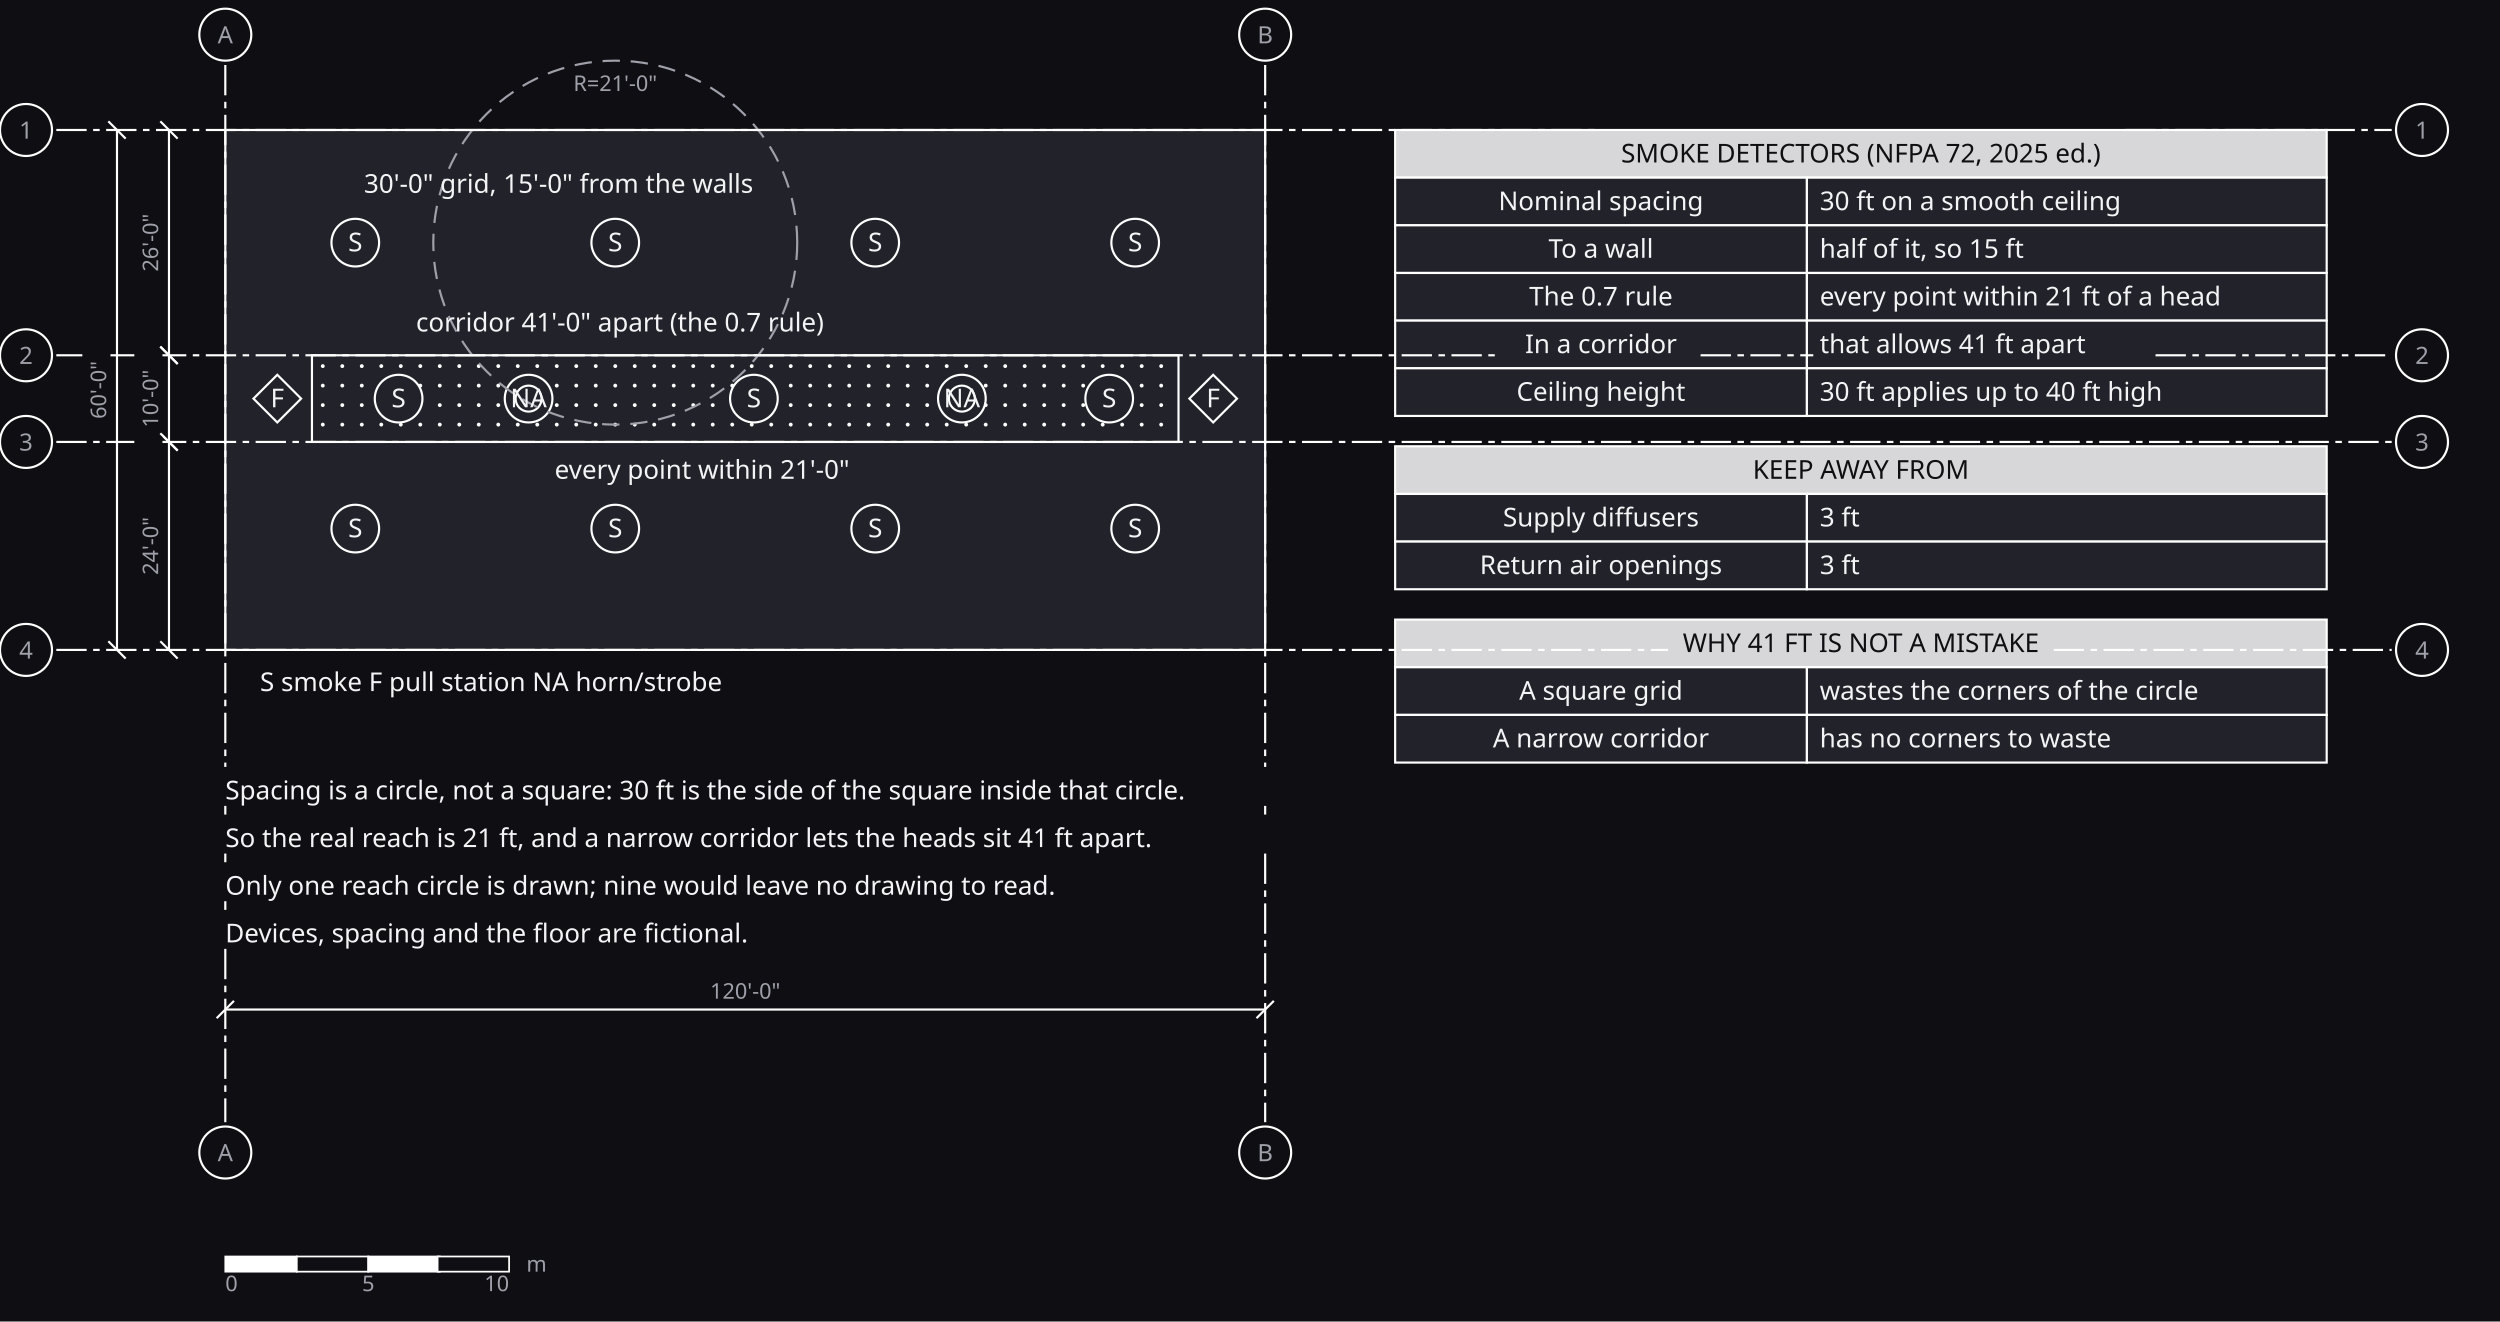
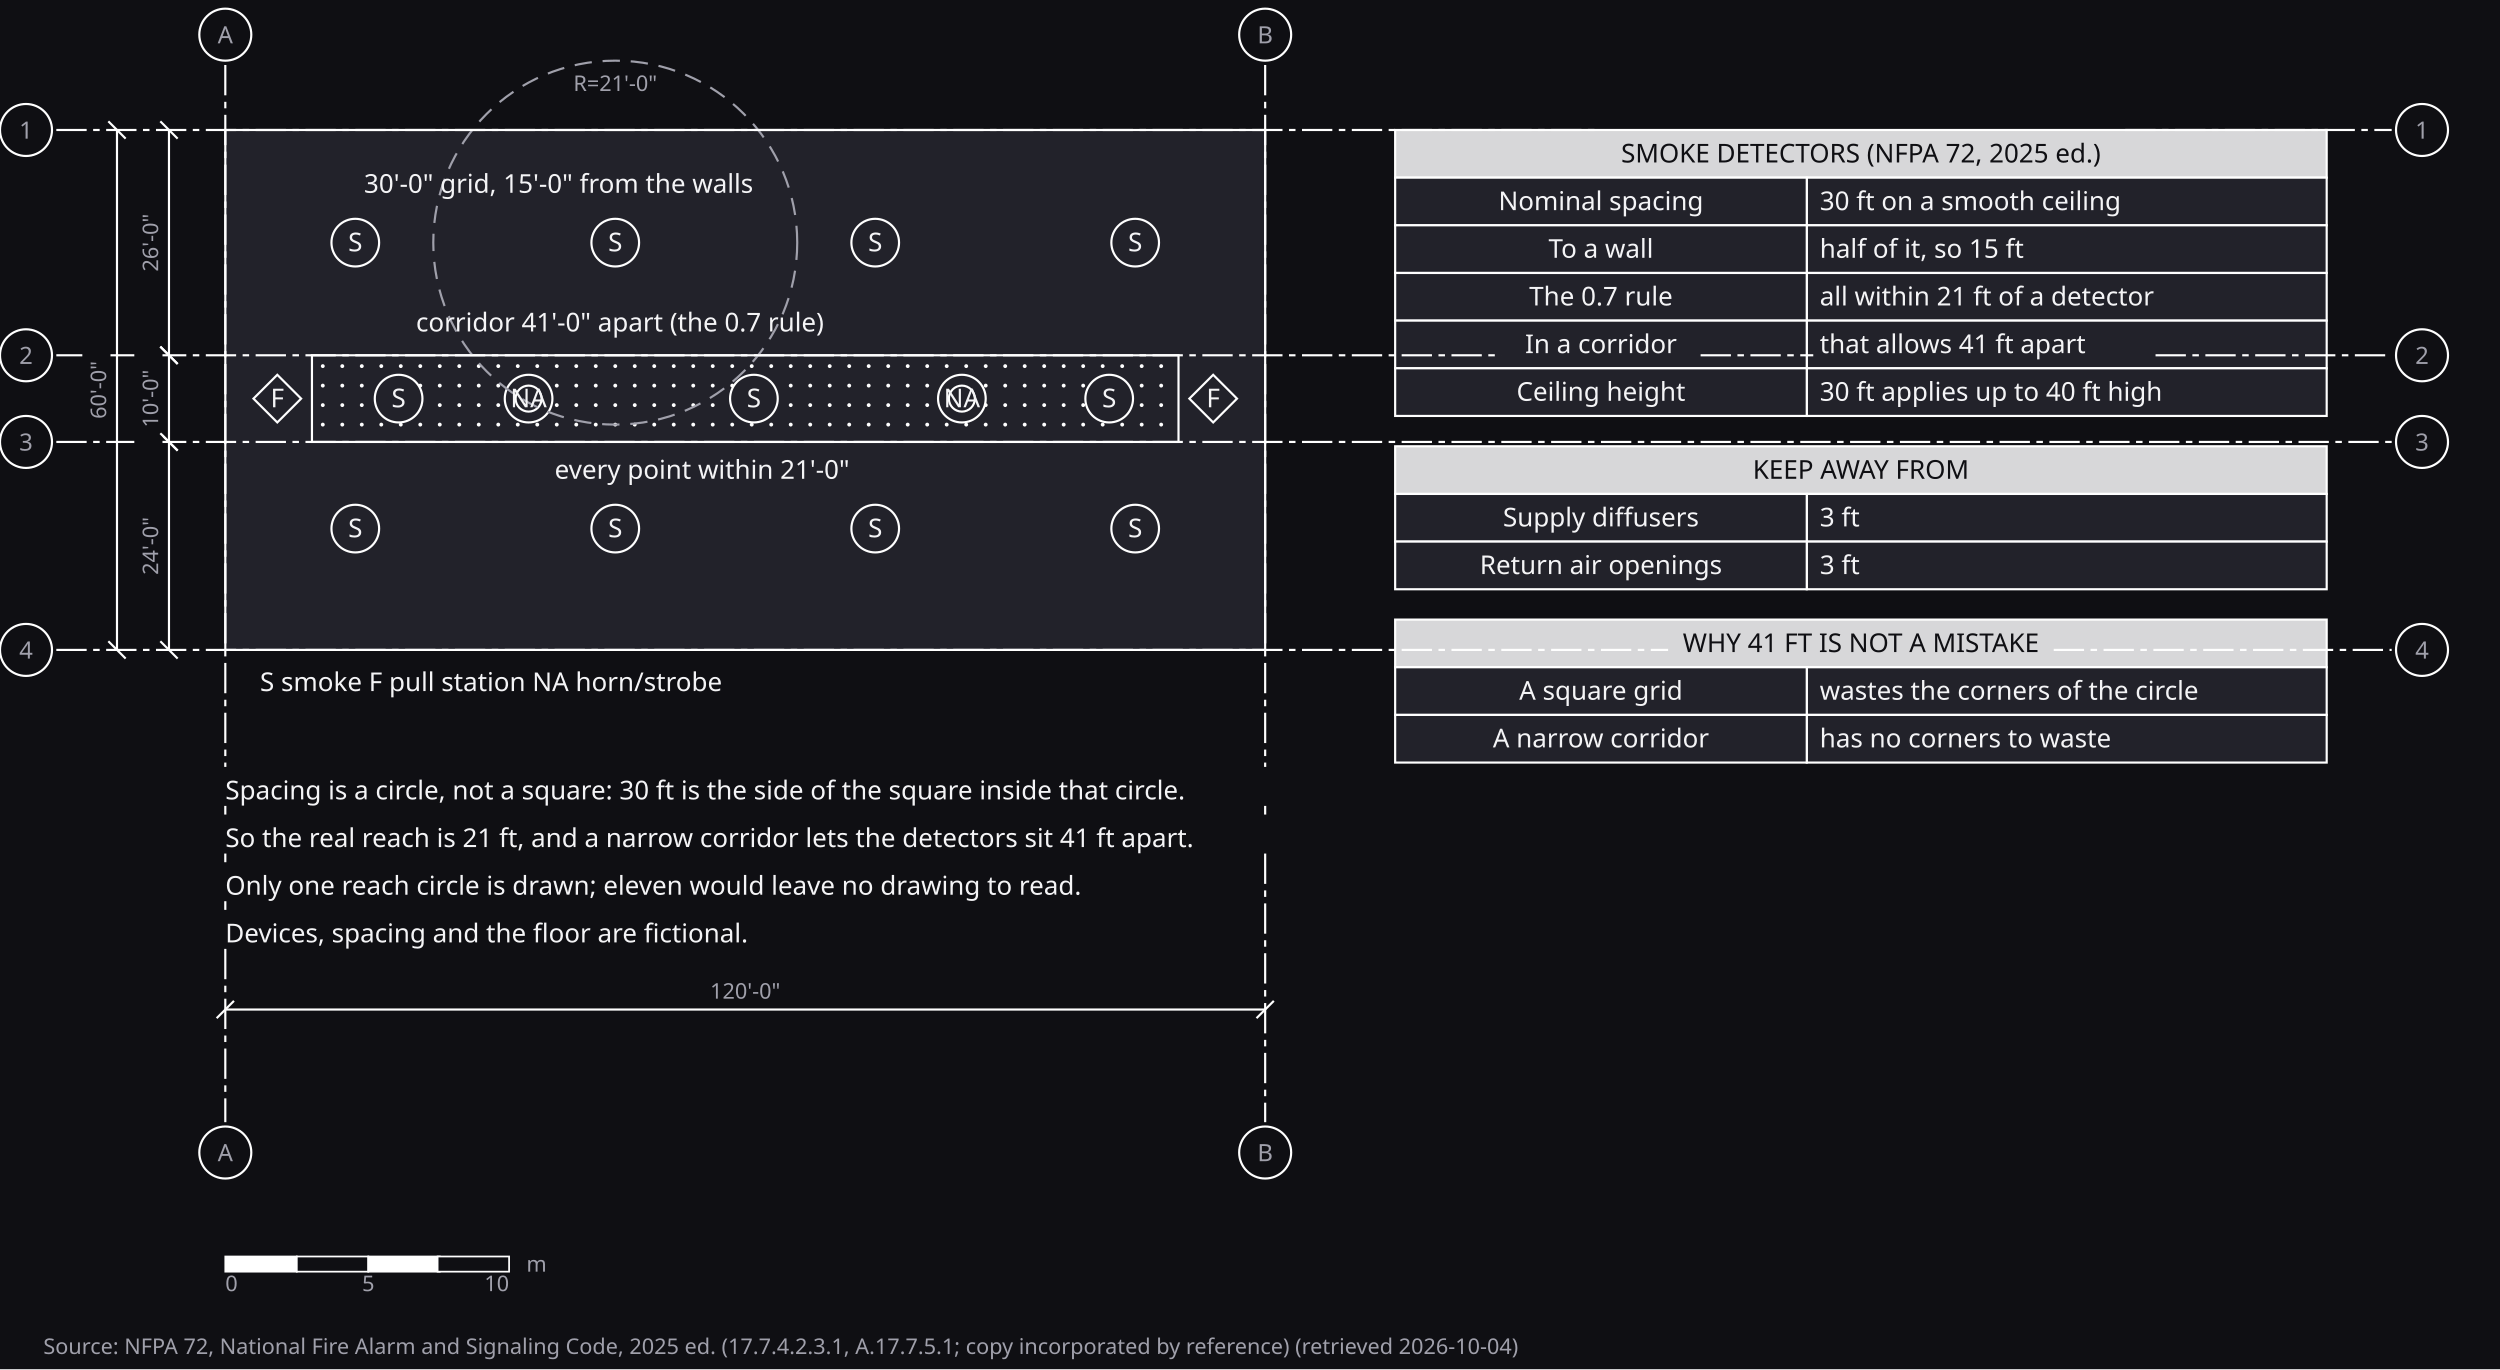
- <svg xmlns="http://www.w3.org/2000/svg" width="1154" height="610" viewBox="0 0 1154 610">
+ <svg xmlns="http://www.w3.org/2000/svg" width="1154" height="632" viewBox="0 0 1154 632">
  <defs>
    <marker id="arrow" viewBox="0 0 10 10" refX="9" refY="5" markerWidth="6" markerHeight="6" orient="auto">
      <path d="M 0 0 L 10 5 L 0 10 z" fill="#a0a0ab" />
    </marker>
  </defs>
-   <rect data-paper="1" x="0" y="0" width="1154" height="610" fill="#0f0f13" />
+   <rect data-paper="1" x="0" y="0" width="1154" height="632" fill="#0f0f13" />
  <g data-node="floor" data-pinned="false" data-shape="rect">
    <rect x="104" y="60" width="480" height="240" fill="#22222a" stroke="#ffffff" stroke-width="1" />
  </g>
  <g data-node="corr" data-pinned="false" data-shape="rect">
    <rect x="144" y="164" width="400" height="40" fill="#22222a" stroke="#ffffff" stroke-width="1" />
    <circle cx="149" cy="169" r="0.9" fill="#ffffff" />
    <circle cx="158" cy="169" r="0.9" fill="#ffffff" />
    <circle cx="167" cy="169" r="0.9" fill="#ffffff" />
    <circle cx="176" cy="169" r="0.9" fill="#ffffff" />
    <circle cx="185" cy="169" r="0.9" fill="#ffffff" />
    <circle cx="194" cy="169" r="0.9" fill="#ffffff" />
    <circle cx="203" cy="169" r="0.9" fill="#ffffff" />
    <circle cx="212" cy="169" r="0.9" fill="#ffffff" />
    <circle cx="221" cy="169" r="0.9" fill="#ffffff" />
    <circle cx="230" cy="169" r="0.9" fill="#ffffff" />
    <circle cx="239" cy="169" r="0.9" fill="#ffffff" />
    <circle cx="248" cy="169" r="0.9" fill="#ffffff" />
    <circle cx="257" cy="169" r="0.9" fill="#ffffff" />
    <circle cx="266" cy="169" r="0.9" fill="#ffffff" />
    <circle cx="275" cy="169" r="0.9" fill="#ffffff" />
    <circle cx="284" cy="169" r="0.9" fill="#ffffff" />
    <circle cx="293" cy="169" r="0.9" fill="#ffffff" />
    <circle cx="302" cy="169" r="0.9" fill="#ffffff" />
    <circle cx="311" cy="169" r="0.9" fill="#ffffff" />
    <circle cx="320" cy="169" r="0.9" fill="#ffffff" />
    <circle cx="329" cy="169" r="0.9" fill="#ffffff" />
    <circle cx="338" cy="169" r="0.9" fill="#ffffff" />
    <circle cx="347" cy="169" r="0.9" fill="#ffffff" />
    <circle cx="356" cy="169" r="0.9" fill="#ffffff" />
    <circle cx="365" cy="169" r="0.9" fill="#ffffff" />
    <circle cx="374" cy="169" r="0.9" fill="#ffffff" />
    <circle cx="383" cy="169" r="0.9" fill="#ffffff" />
    <circle cx="392" cy="169" r="0.9" fill="#ffffff" />
    <circle cx="401" cy="169" r="0.9" fill="#ffffff" />
    <circle cx="410" cy="169" r="0.9" fill="#ffffff" />
    <circle cx="419" cy="169" r="0.9" fill="#ffffff" />
    <circle cx="428" cy="169" r="0.9" fill="#ffffff" />
    <circle cx="437" cy="169" r="0.9" fill="#ffffff" />
    <circle cx="446" cy="169" r="0.9" fill="#ffffff" />
    <circle cx="455" cy="169" r="0.9" fill="#ffffff" />
    <circle cx="464" cy="169" r="0.9" fill="#ffffff" />
    <circle cx="473" cy="169" r="0.9" fill="#ffffff" />
    <circle cx="482" cy="169" r="0.9" fill="#ffffff" />
    <circle cx="491" cy="169" r="0.9" fill="#ffffff" />
    <circle cx="500" cy="169" r="0.9" fill="#ffffff" />
    <circle cx="509" cy="169" r="0.9" fill="#ffffff" />
    <circle cx="518" cy="169" r="0.9" fill="#ffffff" />
    <circle cx="527" cy="169" r="0.9" fill="#ffffff" />
    <circle cx="536" cy="169" r="0.9" fill="#ffffff" />
    <circle cx="149" cy="178" r="0.9" fill="#ffffff" />
    <circle cx="158" cy="178" r="0.9" fill="#ffffff" />
    <circle cx="167" cy="178" r="0.9" fill="#ffffff" />
    <circle cx="176" cy="178" r="0.9" fill="#ffffff" />
    <circle cx="185" cy="178" r="0.9" fill="#ffffff" />
    <circle cx="194" cy="178" r="0.9" fill="#ffffff" />
    <circle cx="203" cy="178" r="0.9" fill="#ffffff" />
    <circle cx="212" cy="178" r="0.9" fill="#ffffff" />
    <circle cx="221" cy="178" r="0.9" fill="#ffffff" />
    <circle cx="230" cy="178" r="0.9" fill="#ffffff" />
    <circle cx="239" cy="178" r="0.9" fill="#ffffff" />
    <circle cx="248" cy="178" r="0.9" fill="#ffffff" />
    <circle cx="257" cy="178" r="0.9" fill="#ffffff" />
    <circle cx="266" cy="178" r="0.9" fill="#ffffff" />
    <circle cx="275" cy="178" r="0.9" fill="#ffffff" />
    <circle cx="284" cy="178" r="0.9" fill="#ffffff" />
    <circle cx="293" cy="178" r="0.9" fill="#ffffff" />
    <circle cx="302" cy="178" r="0.9" fill="#ffffff" />
    <circle cx="311" cy="178" r="0.9" fill="#ffffff" />
    <circle cx="320" cy="178" r="0.9" fill="#ffffff" />
    <circle cx="329" cy="178" r="0.9" fill="#ffffff" />
    <circle cx="338" cy="178" r="0.9" fill="#ffffff" />
    <circle cx="347" cy="178" r="0.9" fill="#ffffff" />
    <circle cx="356" cy="178" r="0.9" fill="#ffffff" />
    <circle cx="365" cy="178" r="0.9" fill="#ffffff" />
    <circle cx="374" cy="178" r="0.9" fill="#ffffff" />
    <circle cx="383" cy="178" r="0.9" fill="#ffffff" />
    <circle cx="392" cy="178" r="0.9" fill="#ffffff" />
    <circle cx="401" cy="178" r="0.9" fill="#ffffff" />
    <circle cx="410" cy="178" r="0.9" fill="#ffffff" />
    <circle cx="419" cy="178" r="0.9" fill="#ffffff" />
    <circle cx="428" cy="178" r="0.9" fill="#ffffff" />
    <circle cx="437" cy="178" r="0.9" fill="#ffffff" />
    <circle cx="446" cy="178" r="0.9" fill="#ffffff" />
    <circle cx="455" cy="178" r="0.9" fill="#ffffff" />
    <circle cx="464" cy="178" r="0.9" fill="#ffffff" />
    <circle cx="473" cy="178" r="0.9" fill="#ffffff" />
    <circle cx="482" cy="178" r="0.9" fill="#ffffff" />
    <circle cx="491" cy="178" r="0.9" fill="#ffffff" />
    <circle cx="500" cy="178" r="0.9" fill="#ffffff" />
    <circle cx="509" cy="178" r="0.9" fill="#ffffff" />
    <circle cx="518" cy="178" r="0.9" fill="#ffffff" />
    <circle cx="527" cy="178" r="0.9" fill="#ffffff" />
    <circle cx="536" cy="178" r="0.9" fill="#ffffff" />
    <circle cx="149" cy="187" r="0.9" fill="#ffffff" />
    <circle cx="158" cy="187" r="0.9" fill="#ffffff" />
    <circle cx="167" cy="187" r="0.9" fill="#ffffff" />
    <circle cx="176" cy="187" r="0.9" fill="#ffffff" />
    <circle cx="185" cy="187" r="0.9" fill="#ffffff" />
    <circle cx="194" cy="187" r="0.9" fill="#ffffff" />
    <circle cx="203" cy="187" r="0.9" fill="#ffffff" />
    <circle cx="212" cy="187" r="0.9" fill="#ffffff" />
    <circle cx="221" cy="187" r="0.9" fill="#ffffff" />
    <circle cx="230" cy="187" r="0.9" fill="#ffffff" />
    <circle cx="239" cy="187" r="0.9" fill="#ffffff" />
    <circle cx="248" cy="187" r="0.9" fill="#ffffff" />
    <circle cx="257" cy="187" r="0.9" fill="#ffffff" />
    <circle cx="266" cy="187" r="0.9" fill="#ffffff" />
    <circle cx="275" cy="187" r="0.9" fill="#ffffff" />
    <circle cx="284" cy="187" r="0.9" fill="#ffffff" />
    <circle cx="293" cy="187" r="0.9" fill="#ffffff" />
    <circle cx="302" cy="187" r="0.9" fill="#ffffff" />
    <circle cx="311" cy="187" r="0.9" fill="#ffffff" />
    <circle cx="320" cy="187" r="0.9" fill="#ffffff" />
    <circle cx="329" cy="187" r="0.9" fill="#ffffff" />
    <circle cx="338" cy="187" r="0.9" fill="#ffffff" />
    <circle cx="347" cy="187" r="0.9" fill="#ffffff" />
    <circle cx="356" cy="187" r="0.9" fill="#ffffff" />
    <circle cx="365" cy="187" r="0.9" fill="#ffffff" />
    <circle cx="374" cy="187" r="0.9" fill="#ffffff" />
    <circle cx="383" cy="187" r="0.9" fill="#ffffff" />
    <circle cx="392" cy="187" r="0.9" fill="#ffffff" />
    <circle cx="401" cy="187" r="0.9" fill="#ffffff" />
    <circle cx="410" cy="187" r="0.9" fill="#ffffff" />
    <circle cx="419" cy="187" r="0.9" fill="#ffffff" />
    <circle cx="428" cy="187" r="0.9" fill="#ffffff" />
    <circle cx="437" cy="187" r="0.9" fill="#ffffff" />
    <circle cx="446" cy="187" r="0.9" fill="#ffffff" />
    <circle cx="455" cy="187" r="0.9" fill="#ffffff" />
    <circle cx="464" cy="187" r="0.9" fill="#ffffff" />
    <circle cx="473" cy="187" r="0.9" fill="#ffffff" />
    <circle cx="482" cy="187" r="0.9" fill="#ffffff" />
    <circle cx="491" cy="187" r="0.9" fill="#ffffff" />
    <circle cx="500" cy="187" r="0.9" fill="#ffffff" />
    <circle cx="509" cy="187" r="0.9" fill="#ffffff" />
    <circle cx="518" cy="187" r="0.9" fill="#ffffff" />
    <circle cx="527" cy="187" r="0.9" fill="#ffffff" />
    <circle cx="536" cy="187" r="0.9" fill="#ffffff" />
    <circle cx="149" cy="196" r="0.9" fill="#ffffff" />
    <circle cx="158" cy="196" r="0.9" fill="#ffffff" />
    <circle cx="167" cy="196" r="0.9" fill="#ffffff" />
    <circle cx="176" cy="196" r="0.9" fill="#ffffff" />
    <circle cx="185" cy="196" r="0.9" fill="#ffffff" />
    <circle cx="194" cy="196" r="0.9" fill="#ffffff" />
    <circle cx="203" cy="196" r="0.9" fill="#ffffff" />
    <circle cx="212" cy="196" r="0.9" fill="#ffffff" />
    <circle cx="221" cy="196" r="0.9" fill="#ffffff" />
    <circle cx="230" cy="196" r="0.9" fill="#ffffff" />
    <circle cx="239" cy="196" r="0.9" fill="#ffffff" />
    <circle cx="248" cy="196" r="0.9" fill="#ffffff" />
    <circle cx="257" cy="196" r="0.9" fill="#ffffff" />
    <circle cx="266" cy="196" r="0.9" fill="#ffffff" />
    <circle cx="275" cy="196" r="0.9" fill="#ffffff" />
    <circle cx="284" cy="196" r="0.9" fill="#ffffff" />
    <circle cx="293" cy="196" r="0.9" fill="#ffffff" />
    <circle cx="302" cy="196" r="0.9" fill="#ffffff" />
    <circle cx="311" cy="196" r="0.9" fill="#ffffff" />
    <circle cx="320" cy="196" r="0.9" fill="#ffffff" />
    <circle cx="329" cy="196" r="0.9" fill="#ffffff" />
    <circle cx="338" cy="196" r="0.9" fill="#ffffff" />
    <circle cx="347" cy="196" r="0.9" fill="#ffffff" />
    <circle cx="356" cy="196" r="0.9" fill="#ffffff" />
    <circle cx="365" cy="196" r="0.9" fill="#ffffff" />
    <circle cx="374" cy="196" r="0.9" fill="#ffffff" />
    <circle cx="383" cy="196" r="0.9" fill="#ffffff" />
    <circle cx="392" cy="196" r="0.9" fill="#ffffff" />
    <circle cx="401" cy="196" r="0.9" fill="#ffffff" />
    <circle cx="410" cy="196" r="0.9" fill="#ffffff" />
    <circle cx="419" cy="196" r="0.9" fill="#ffffff" />
    <circle cx="428" cy="196" r="0.9" fill="#ffffff" />
    <circle cx="437" cy="196" r="0.9" fill="#ffffff" />
    <circle cx="446" cy="196" r="0.9" fill="#ffffff" />
    <circle cx="455" cy="196" r="0.9" fill="#ffffff" />
    <circle cx="464" cy="196" r="0.9" fill="#ffffff" />
    <circle cx="473" cy="196" r="0.9" fill="#ffffff" />
    <circle cx="482" cy="196" r="0.9" fill="#ffffff" />
    <circle cx="491" cy="196" r="0.9" fill="#ffffff" />
    <circle cx="500" cy="196" r="0.9" fill="#ffffff" />
    <circle cx="509" cy="196" r="0.9" fill="#ffffff" />
    <circle cx="518" cy="196" r="0.9" fill="#ffffff" />
    <circle cx="527" cy="196" r="0.9" fill="#ffffff" />
    <circle cx="536" cy="196" r="0.9" fill="#ffffff" />
  </g>
  <g data-node="n1" data-pinned="false" data-shape="rect" />
  <g data-node="n2" data-pinned="false" data-shape="rect" />
  <g data-node="n3" data-pinned="false" data-shape="rect" />
  <g data-node="n4" data-pinned="false" data-shape="rect" />
  <g data-node="h60" data-pinned="false" data-shape="rect">
    <rect x="644" y="60" width="430" height="22" fill="#22222a" stroke="#ffffff" stroke-width="1" />
    <rect x="644" y="60" width="430" height="22" fill="#ffffff" fill-opacity="0.82" />
  </g>
  <g data-node="h206" data-pinned="false" data-shape="rect">
    <rect x="644" y="206" width="430" height="22" fill="#22222a" stroke="#ffffff" stroke-width="1" />
    <rect x="644" y="206" width="430" height="22" fill="#ffffff" fill-opacity="0.82" />
  </g>
  <g data-node="h286" data-pinned="false" data-shape="rect">
    <rect x="644" y="286" width="430" height="22" fill="#22222a" stroke="#ffffff" stroke-width="1" />
    <rect x="644" y="286" width="430" height="22" fill="#ffffff" fill-opacity="0.82" />
  </g>
  <g data-node="l4" data-pinned="false" data-shape="rect" />
  <g data-node="l2" data-pinned="false" data-shape="rect" />
  <g data-node="l1" data-pinned="false" data-shape="rect" />
  <g data-node="b82" data-pinned="false" data-shape="rect">
    <rect x="834" y="82" width="240" height="22" fill="#22222a" stroke="#ffffff" stroke-width="1" />
  </g>
  <g data-node="b104" data-pinned="false" data-shape="rect">
    <rect x="834" y="104" width="240" height="22" fill="#22222a" stroke="#ffffff" stroke-width="1" />
  </g>
  <g data-node="b126" data-pinned="false" data-shape="rect">
    <rect x="834" y="126" width="240" height="22" fill="#22222a" stroke="#ffffff" stroke-width="1" />
  </g>
  <g data-node="b148" data-pinned="false" data-shape="rect">
    <rect x="834" y="148" width="240" height="22" fill="#22222a" stroke="#ffffff" stroke-width="1" />
  </g>
  <g data-node="b170" data-pinned="false" data-shape="rect">
    <rect x="834" y="170" width="240" height="22" fill="#22222a" stroke="#ffffff" stroke-width="1" />
  </g>
  <g data-node="b228" data-pinned="false" data-shape="rect">
    <rect x="834" y="228" width="240" height="22" fill="#22222a" stroke="#ffffff" stroke-width="1" />
  </g>
  <g data-node="b250" data-pinned="false" data-shape="rect">
    <rect x="834" y="250" width="240" height="22" fill="#22222a" stroke="#ffffff" stroke-width="1" />
  </g>
  <g data-node="b308" data-pinned="false" data-shape="rect">
    <rect x="834" y="308" width="240" height="22" fill="#22222a" stroke="#ffffff" stroke-width="1" />
  </g>
  <g data-node="b330" data-pinned="false" data-shape="rect">
    <rect x="834" y="330" width="240" height="22" fill="#22222a" stroke="#ffffff" stroke-width="1" />
  </g>
  <g data-node="l3" data-pinned="false" data-shape="rect" />
  <g data-node="a82" data-pinned="false" data-shape="rect">
    <rect x="644" y="82" width="190" height="22" fill="#22222a" stroke="#ffffff" stroke-width="1" />
  </g>
  <g data-node="a104" data-pinned="false" data-shape="rect">
    <rect x="644" y="104" width="190" height="22" fill="#22222a" stroke="#ffffff" stroke-width="1" />
  </g>
  <g data-node="a126" data-pinned="false" data-shape="rect">
    <rect x="644" y="126" width="190" height="22" fill="#22222a" stroke="#ffffff" stroke-width="1" />
  </g>
  <g data-node="a148" data-pinned="false" data-shape="rect">
    <rect x="644" y="148" width="190" height="22" fill="#22222a" stroke="#ffffff" stroke-width="1" />
  </g>
  <g data-node="a170" data-pinned="false" data-shape="rect">
    <rect x="644" y="170" width="190" height="22" fill="#22222a" stroke="#ffffff" stroke-width="1" />
  </g>
  <g data-node="a228" data-pinned="false" data-shape="rect">
    <rect x="644" y="228" width="190" height="22" fill="#22222a" stroke="#ffffff" stroke-width="1" />
  </g>
  <g data-node="a250" data-pinned="false" data-shape="rect">
    <rect x="644" y="250" width="190" height="22" fill="#22222a" stroke="#ffffff" stroke-width="1" />
  </g>
  <g data-node="a308" data-pinned="false" data-shape="rect">
    <rect x="644" y="308" width="190" height="22" fill="#22222a" stroke="#ffffff" stroke-width="1" />
  </g>
  <g data-node="a330" data-pinned="false" data-shape="rect">
    <rect x="644" y="330" width="190" height="22" fill="#22222a" stroke="#ffffff" stroke-width="1" />
  </g>
  <g data-node="s1" data-pinned="false" data-shape="rect">
    <circle cx="164" cy="112" r="11" fill="#22222a" stroke="#ffffff" stroke-width="1" />
  </g>
  <g data-node="s2" data-pinned="false" data-shape="rect">
    <circle cx="284" cy="112" r="11" fill="#22222a" stroke="#ffffff" stroke-width="1" />
  </g>
  <g data-node="s3" data-pinned="false" data-shape="rect">
    <circle cx="404" cy="112" r="11" fill="#22222a" stroke="#ffffff" stroke-width="1" />
  </g>
  <g data-node="s4" data-pinned="false" data-shape="rect">
    <circle cx="524" cy="112" r="11" fill="#22222a" stroke="#ffffff" stroke-width="1" />
  </g>
  <g data-node="s5" data-pinned="false" data-shape="rect">
    <circle cx="164" cy="244" r="11" fill="#22222a" stroke="#ffffff" stroke-width="1" />
  </g>
  <g data-node="s6" data-pinned="false" data-shape="rect">
    <circle cx="284" cy="244" r="11" fill="#22222a" stroke="#ffffff" stroke-width="1" />
  </g>
  <g data-node="s7" data-pinned="false" data-shape="rect">
    <circle cx="404" cy="244" r="11" fill="#22222a" stroke="#ffffff" stroke-width="1" />
  </g>
  <g data-node="s8" data-pinned="false" data-shape="rect">
    <circle cx="524" cy="244" r="11" fill="#22222a" stroke="#ffffff" stroke-width="1" />
  </g>
  <g data-node="c9" data-pinned="false" data-shape="rect">
    <circle cx="184" cy="184" r="11" fill="#22222a" stroke="#ffffff" stroke-width="1" />
  </g>
  <g data-node="c10" data-pinned="false" data-shape="rect">
    <circle cx="348" cy="184" r="11" fill="#22222a" stroke="#ffffff" stroke-width="1" />
  </g>
  <g data-node="c11" data-pinned="false" data-shape="rect">
    <circle cx="512" cy="184" r="11" fill="#22222a" stroke="#ffffff" stroke-width="1" />
  </g>
  <g data-node="p1" data-pinned="false" data-shape="rect">
    <path d="M 128 173 L 139 184 L 128 195 L 117 184 Z" fill="#22222a" stroke="#ffffff" stroke-width="1" />
  </g>
  <g data-node="p2" data-pinned="false" data-shape="rect">
    <path d="M 560 173 L 571 184 L 560 195 L 549 184 Z" fill="#22222a" stroke="#ffffff" stroke-width="1" />
  </g>
  <g data-node="nac1" data-pinned="false" data-shape="rect">
    <circle cx="244" cy="184" r="11" fill="#22222a" stroke="#ffffff" stroke-width="1" />
    <circle cx="244" cy="184" r="6" fill="none" stroke="#ffffff" stroke-width="1" />
  </g>
  <g data-node="nac2" data-pinned="false" data-shape="rect">
    <circle cx="444" cy="184" r="11" fill="#22222a" stroke="#ffffff" stroke-width="1" />
    <circle cx="444" cy="184" r="6" fill="none" stroke="#ffffff" stroke-width="1" />
  </g>
  <g data-node="reach" data-pinned="false" data-shape="rect" />
  <g data-range="reach">
    <circle cx="284" cy="112" r="84" fill="none" stroke="#a0a0ab" stroke-width="1" stroke-dasharray="8 5" />
    <text x="284" y="42" text-anchor="middle" font-family="sans-serif" font-size="10" fill="#a0a0ab">R=21'-0"</text>
  </g>
  <g data-name="n1">
    <text x="104" y="369" text-anchor="start" font-family="sans-serif" font-size="12" fill="#f4f4f6">Spacing is a circle, not a square: 30 ft is the side of the square inside that circle.</text>
  </g>
  <g data-name="n2">
-     <text x="104" y="391" text-anchor="start" font-family="sans-serif" font-size="12" fill="#f4f4f6">So the real reach is 21 ft, and a narrow corridor lets the heads sit 41 ft apart.</text>
+     <text x="104" y="391" text-anchor="start" font-family="sans-serif" font-size="12" fill="#f4f4f6">So the real reach is 21 ft, and a narrow corridor lets the detectors sit 41 ft apart.</text>
  </g>
  <g data-name="n3">
-     <text x="104" y="413" text-anchor="start" font-family="sans-serif" font-size="12" fill="#f4f4f6">Only one reach circle is drawn; nine would leave no drawing to read.</text>
+     <text x="104" y="413" text-anchor="start" font-family="sans-serif" font-size="12" fill="#f4f4f6">Only one reach circle is drawn; eleven would leave no drawing to read.</text>
  </g>
  <g data-name="n4">
    <text x="104" y="435" text-anchor="start" font-family="sans-serif" font-size="12" fill="#f4f4f6">Devices, spacing and the floor are fictional.</text>
  </g>
  <g data-name="h60">
    <text x="859" y="75" text-anchor="middle" font-family="sans-serif" font-size="12" fill="#0f0f13">SMOKE DETECTORS  (NFPA 72, 2025 ed.)</text>
  </g>
  <g data-name="h206">
    <text x="859" y="221" text-anchor="middle" font-family="sans-serif" font-size="12" fill="#0f0f13">KEEP AWAY FROM</text>
  </g>
  <g data-name="h286">
    <text x="859" y="301" text-anchor="middle" font-family="sans-serif" font-size="12" fill="#0f0f13">WHY 41 FT IS NOT A MISTAKE</text>
  </g>
  <g data-name="l4">
    <text x="120" y="319" text-anchor="start" font-family="sans-serif" font-size="12" fill="#f4f4f6">S smoke   F pull station   NA horn/strobe</text>
  </g>
  <g data-name="l2">
    <text x="192" y="153" text-anchor="start" font-family="sans-serif" font-size="12" fill="#f4f4f6">corridor 41'-0" apart  (the 0.7 rule)</text>
  </g>
  <g data-name="l1">
    <text x="168" y="89" text-anchor="start" font-family="sans-serif" font-size="12" fill="#f4f4f6">30'-0" grid, 15'-0" from the walls</text>
  </g>
  <g data-name="b82">
    <text x="840" y="97" text-anchor="start" font-family="sans-serif" font-size="12" fill="#f4f4f6">30 ft on a smooth ceiling</text>
  </g>
  <g data-name="b104">
    <text x="840" y="119" text-anchor="start" font-family="sans-serif" font-size="12" fill="#f4f4f6">half of it, so 15 ft</text>
  </g>
  <g data-name="b126">
-     <text x="840" y="141" text-anchor="start" font-family="sans-serif" font-size="12" fill="#f4f4f6">every point within 21 ft of a head</text>
+     <text x="840" y="141" text-anchor="start" font-family="sans-serif" font-size="12" fill="#f4f4f6">all within 21 ft of a detector</text>
  </g>
  <g data-name="b148">
    <text x="840" y="163" text-anchor="start" font-family="sans-serif" font-size="12" fill="#f4f4f6">that allows 41 ft apart</text>
  </g>
  <g data-name="b170">
    <text x="840" y="185" text-anchor="start" font-family="sans-serif" font-size="12" fill="#f4f4f6">30 ft applies up to 40 ft high</text>
  </g>
  <g data-name="b228">
    <text x="840" y="243" text-anchor="start" font-family="sans-serif" font-size="12" fill="#f4f4f6">3 ft</text>
  </g>
  <g data-name="b250">
    <text x="840" y="265" text-anchor="start" font-family="sans-serif" font-size="12" fill="#f4f4f6">3 ft</text>
  </g>
  <g data-name="b308">
    <text x="840" y="323" text-anchor="start" font-family="sans-serif" font-size="12" fill="#f4f4f6">wastes the corners of the circle</text>
  </g>
  <g data-name="b330">
    <text x="840" y="345" text-anchor="start" font-family="sans-serif" font-size="12" fill="#f4f4f6">has no corners to waste</text>
  </g>
  <g data-name="l3">
    <text x="256" y="221" text-anchor="start" font-family="sans-serif" font-size="12" fill="#f4f4f6">every point within 21'-0"</text>
  </g>
  <g data-name="a82">
    <text x="739" y="97" text-anchor="middle" font-family="sans-serif" font-size="12" fill="#f4f4f6">Nominal spacing</text>
  </g>
  <g data-name="a104">
    <text x="739" y="119" text-anchor="middle" font-family="sans-serif" font-size="12" fill="#f4f4f6">To a wall</text>
  </g>
  <g data-name="a126">
    <text x="739" y="141" text-anchor="middle" font-family="sans-serif" font-size="12" fill="#f4f4f6">The 0.7 rule</text>
  </g>
  <g data-name="a148">
    <text x="739" y="163" text-anchor="middle" font-family="sans-serif" font-size="12" fill="#f4f4f6">In a corridor</text>
  </g>
  <g data-name="a170">
    <text x="739" y="185" text-anchor="middle" font-family="sans-serif" font-size="12" fill="#f4f4f6">Ceiling height</text>
  </g>
  <g data-name="a228">
    <text x="739" y="243" text-anchor="middle" font-family="sans-serif" font-size="12" fill="#f4f4f6">Supply diffusers</text>
  </g>
  <g data-name="a250">
    <text x="739" y="265" text-anchor="middle" font-family="sans-serif" font-size="12" fill="#f4f4f6">Return air openings</text>
  </g>
  <g data-name="a308">
    <text x="739" y="323" text-anchor="middle" font-family="sans-serif" font-size="12" fill="#f4f4f6">A square grid</text>
  </g>
  <g data-name="a330">
    <text x="739" y="345" text-anchor="middle" font-family="sans-serif" font-size="12" fill="#f4f4f6">A narrow corridor</text>
  </g>
  <g data-name="s1">
    <text x="164" y="116" text-anchor="middle" font-family="sans-serif" font-size="12" fill="#f4f4f6">S</text>
  </g>
  <g data-name="s2">
    <text x="284" y="116" text-anchor="middle" font-family="sans-serif" font-size="12" fill="#f4f4f6">S</text>
  </g>
  <g data-name="s3">
    <text x="404" y="116" text-anchor="middle" font-family="sans-serif" font-size="12" fill="#f4f4f6">S</text>
  </g>
  <g data-name="s4">
    <text x="524" y="116" text-anchor="middle" font-family="sans-serif" font-size="12" fill="#f4f4f6">S</text>
  </g>
  <g data-name="s5">
    <text x="164" y="248" text-anchor="middle" font-family="sans-serif" font-size="12" fill="#f4f4f6">S</text>
  </g>
  <g data-name="s6">
    <text x="284" y="248" text-anchor="middle" font-family="sans-serif" font-size="12" fill="#f4f4f6">S</text>
  </g>
  <g data-name="s7">
    <text x="404" y="248" text-anchor="middle" font-family="sans-serif" font-size="12" fill="#f4f4f6">S</text>
  </g>
  <g data-name="s8">
    <text x="524" y="248" text-anchor="middle" font-family="sans-serif" font-size="12" fill="#f4f4f6">S</text>
  </g>
  <g data-name="c9">
    <text x="184" y="188" text-anchor="middle" font-family="sans-serif" font-size="12" fill="#f4f4f6">S</text>
  </g>
  <g data-name="c10">
    <text x="348" y="188" text-anchor="middle" font-family="sans-serif" font-size="12" fill="#f4f4f6">S</text>
  </g>
  <g data-name="c11">
    <text x="512" y="188" text-anchor="middle" font-family="sans-serif" font-size="12" fill="#f4f4f6">S</text>
  </g>
  <g data-name="p1">
    <text x="128" y="188" text-anchor="middle" font-family="sans-serif" font-size="12" fill="#f4f4f6">F</text>
  </g>
  <g data-name="p2">
    <text x="560" y="188" text-anchor="middle" font-family="sans-serif" font-size="12" fill="#f4f4f6">F</text>
  </g>
  <g data-name="nac1">
    <text x="244" y="188" text-anchor="middle" font-family="sans-serif" font-size="12" fill="#f4f4f6">NA</text>
  </g>
  <g data-name="nac2">
    <text x="444" y="188" text-anchor="middle" font-family="sans-serif" font-size="12" fill="#f4f4f6">NA</text>
  </g>
  <g data-grid="true">
    <line x1="104" y1="30" x2="104" y2="354" stroke="#ffffff" stroke-width="1" stroke-dasharray="14 3 3 3" />
    <line x1="104" y1="372" x2="104" y2="376" stroke="#ffffff" stroke-width="1" stroke-dasharray="14 3 3 3" />
    <line x1="104" y1="394" x2="104" y2="398" stroke="#ffffff" stroke-width="1" stroke-dasharray="14 3 3 3" />
    <line x1="104" y1="416" x2="104" y2="420" stroke="#ffffff" stroke-width="1" stroke-dasharray="14 3 3 3" />
    <line x1="104" y1="438" x2="104" y2="518" stroke="#ffffff" stroke-width="1" stroke-dasharray="14 3 3 3" />
    <circle cx="104" cy="16" r="12" fill="#0f0f13" stroke="#ffffff" />
    <text x="104" y="20" text-anchor="middle" font-family="sans-serif" font-size="11" fill="#a0a0ab">A</text>
    <circle cx="104" cy="532" r="12" fill="#0f0f13" stroke="#ffffff" />
    <text x="104" y="536" text-anchor="middle" font-family="sans-serif" font-size="11" fill="#a0a0ab">A</text>
    <line x1="584" y1="30" x2="584" y2="354" stroke="#ffffff" stroke-width="1" stroke-dasharray="14 3 3 3" />
    <line x1="584" y1="372" x2="584" y2="376" stroke="#ffffff" stroke-width="1" stroke-dasharray="14 3 3 3" />
    <line x1="584" y1="394" x2="584" y2="518" stroke="#ffffff" stroke-width="1" stroke-dasharray="14 3 3 3" />
    <circle cx="584" cy="16" r="12" fill="#0f0f13" stroke="#ffffff" />
    <text x="584" y="20" text-anchor="middle" font-family="sans-serif" font-size="11" fill="#a0a0ab">B</text>
    <circle cx="584" cy="532" r="12" fill="#0f0f13" stroke="#ffffff" />
    <text x="584" y="536" text-anchor="middle" font-family="sans-serif" font-size="11" fill="#a0a0ab">B</text>
    <line x1="26" y1="60" x2="737" y2="60" stroke="#ffffff" stroke-width="1" stroke-dasharray="14 3 3 3" />
    <line x1="981" y1="60" x2="1104" y2="60" stroke="#ffffff" stroke-width="1" stroke-dasharray="14 3 3 3" />
    <circle cx="12" cy="60" r="12" fill="#0f0f13" stroke="#ffffff" />
    <text x="12" y="64" text-anchor="middle" font-family="sans-serif" font-size="11" fill="#a0a0ab">1</text>
    <circle cx="1118" cy="60" r="12" fill="#0f0f13" stroke="#ffffff" />
    <text x="1118" y="64" text-anchor="middle" font-family="sans-serif" font-size="11" fill="#a0a0ab">1</text>
    <line x1="26" y1="164" x2="693" y2="164" stroke="#ffffff" stroke-width="1" stroke-dasharray="14 3 3 3" />
    <line x1="785" y1="164" x2="837" y2="164" stroke="#ffffff" stroke-width="1" stroke-dasharray="14 3 3 3" />
    <line x1="995" y1="164" x2="1104" y2="164" stroke="#ffffff" stroke-width="1" stroke-dasharray="14 3 3 3" />
    <circle cx="12" cy="164" r="12" fill="#0f0f13" stroke="#ffffff" />
    <text x="12" y="168" text-anchor="middle" font-family="sans-serif" font-size="11" fill="#a0a0ab">2</text>
    <circle cx="1118" cy="164" r="12" fill="#0f0f13" stroke="#ffffff" />
    <text x="1118" y="168" text-anchor="middle" font-family="sans-serif" font-size="11" fill="#a0a0ab">2</text>
    <line x1="26" y1="204" x2="1104" y2="204" stroke="#ffffff" stroke-width="1" stroke-dasharray="14 3 3 3" />
    <circle cx="12" cy="204" r="12" fill="#0f0f13" stroke="#ffffff" />
    <text x="12" y="208" text-anchor="middle" font-family="sans-serif" font-size="11" fill="#a0a0ab">3</text>
    <circle cx="1118" cy="204" r="12" fill="#0f0f13" stroke="#ffffff" />
    <text x="1118" y="208" text-anchor="middle" font-family="sans-serif" font-size="11" fill="#a0a0ab">3</text>
    <line x1="26" y1="300" x2="770" y2="300" stroke="#ffffff" stroke-width="1" stroke-dasharray="14 3 3 3" />
    <line x1="948" y1="300" x2="1104" y2="300" stroke="#ffffff" stroke-width="1" stroke-dasharray="14 3 3 3" />
    <circle cx="12" cy="300" r="12" fill="#0f0f13" stroke="#ffffff" />
    <text x="12" y="304" text-anchor="middle" font-family="sans-serif" font-size="11" fill="#a0a0ab">4</text>
    <circle cx="1118" cy="300" r="12" fill="#0f0f13" stroke="#ffffff" />
    <text x="1118" y="304" text-anchor="middle" font-family="sans-serif" font-size="11" fill="#a0a0ab">4</text>
  </g>
  <g data-dimensions="true">
    <line x1="104" y1="466" x2="584" y2="466" stroke="#ffffff" stroke-width="1" />
    <line x1="100" y1="470" x2="108" y2="462" stroke="#ffffff" stroke-width="1" />
    <line x1="580" y1="470" x2="588" y2="462" stroke="#ffffff" stroke-width="1" />
    <rect x="320" y="451" width="48" height="13" fill="#0f0f13" />
    <text x="344" y="461" text-anchor="middle" font-family="sans-serif" font-size="10" fill="#a0a0ab">120'-0"</text>
    <line x1="78" y1="60" x2="78" y2="164" stroke="#ffffff" stroke-width="1" />
    <line x1="74" y1="56" x2="82" y2="64" stroke="#ffffff" stroke-width="1" />
    <line x1="74" y1="160" x2="82" y2="168" stroke="#ffffff" stroke-width="1" />
    <rect x="62" y="91" width="13" height="42" fill="#0f0f13" />
    <text x="73" y="112" text-anchor="middle" font-family="sans-serif" font-size="10" fill="#a0a0ab" transform="rotate(-90 73 112)">26'-0"</text>
    <line x1="78" y1="164" x2="78" y2="204" stroke="#ffffff" stroke-width="1" />
    <line x1="74" y1="160" x2="82" y2="168" stroke="#ffffff" stroke-width="1" />
    <line x1="74" y1="200" x2="82" y2="208" stroke="#ffffff" stroke-width="1" />
    <rect x="62" y="163" width="13" height="42" fill="#0f0f13" />
    <text x="73" y="184" text-anchor="middle" font-family="sans-serif" font-size="10" fill="#a0a0ab" transform="rotate(-90 73 184)">10'-0"</text>
    <line x1="78" y1="204" x2="78" y2="300" stroke="#ffffff" stroke-width="1" />
    <line x1="74" y1="200" x2="82" y2="208" stroke="#ffffff" stroke-width="1" />
    <line x1="74" y1="296" x2="82" y2="304" stroke="#ffffff" stroke-width="1" />
    <rect x="62" y="231" width="13" height="42" fill="#0f0f13" />
    <text x="73" y="252" text-anchor="middle" font-family="sans-serif" font-size="10" fill="#a0a0ab" transform="rotate(-90 73 252)">24'-0"</text>
    <line x1="54" y1="60" x2="54" y2="300" stroke="#ffffff" stroke-width="1" />
    <line x1="50" y1="56" x2="58" y2="64" stroke="#ffffff" stroke-width="1" />
    <line x1="50" y1="296" x2="58" y2="304" stroke="#ffffff" stroke-width="1" />
    <rect x="38" y="159" width="13" height="42" fill="#0f0f13" />
    <text x="49" y="180" text-anchor="middle" font-family="sans-serif" font-size="10" fill="#a0a0ab" transform="rotate(-90 49 180)">60'-0"</text>
  </g>
  <g data-name="scalebar">
    <rect x="104" y="580" width="33" height="7" fill="#ffffff" stroke="#ffffff" stroke-width="0.8" />
    <rect x="137" y="580" width="33" height="7" fill="#0f0f13" stroke="#ffffff" stroke-width="0.8" />
    <rect x="170" y="580" width="33" height="7" fill="#ffffff" stroke="#ffffff" stroke-width="0.8" />
    <rect x="202" y="580" width="33" height="7" fill="#0f0f13" stroke="#ffffff" stroke-width="0.8" />
    <text x="104" y="596" text-anchor="start" font-family="sans-serif" font-size="10" fill="#a0a0ab">0</text>
    <text x="170" y="596" text-anchor="middle" font-family="sans-serif" font-size="10" fill="#a0a0ab">5</text>
    <text x="235" y="596" text-anchor="end" font-family="sans-serif" font-size="10" fill="#a0a0ab">10</text>
    <text x="243" y="587" font-family="sans-serif" font-size="10" fill="#a0a0ab">m</text>
  </g>
+   <g data-name="sources">
+     <a href="https://archive.org/details/pub.cfr.nfpa.72.2025">
+       <text x="20" y="625" font-family="sans-serif" font-size="10" fill="#a0a0ab">Source: NFPA 72, National Fire Alarm and Signaling Code, 2025 ed. (17.7.4.2.3.1, A.17.7.5.1; copy incorporated by reference) (retrieved 2026-10-04)</text>
+     </a>
+   </g>
</svg>
